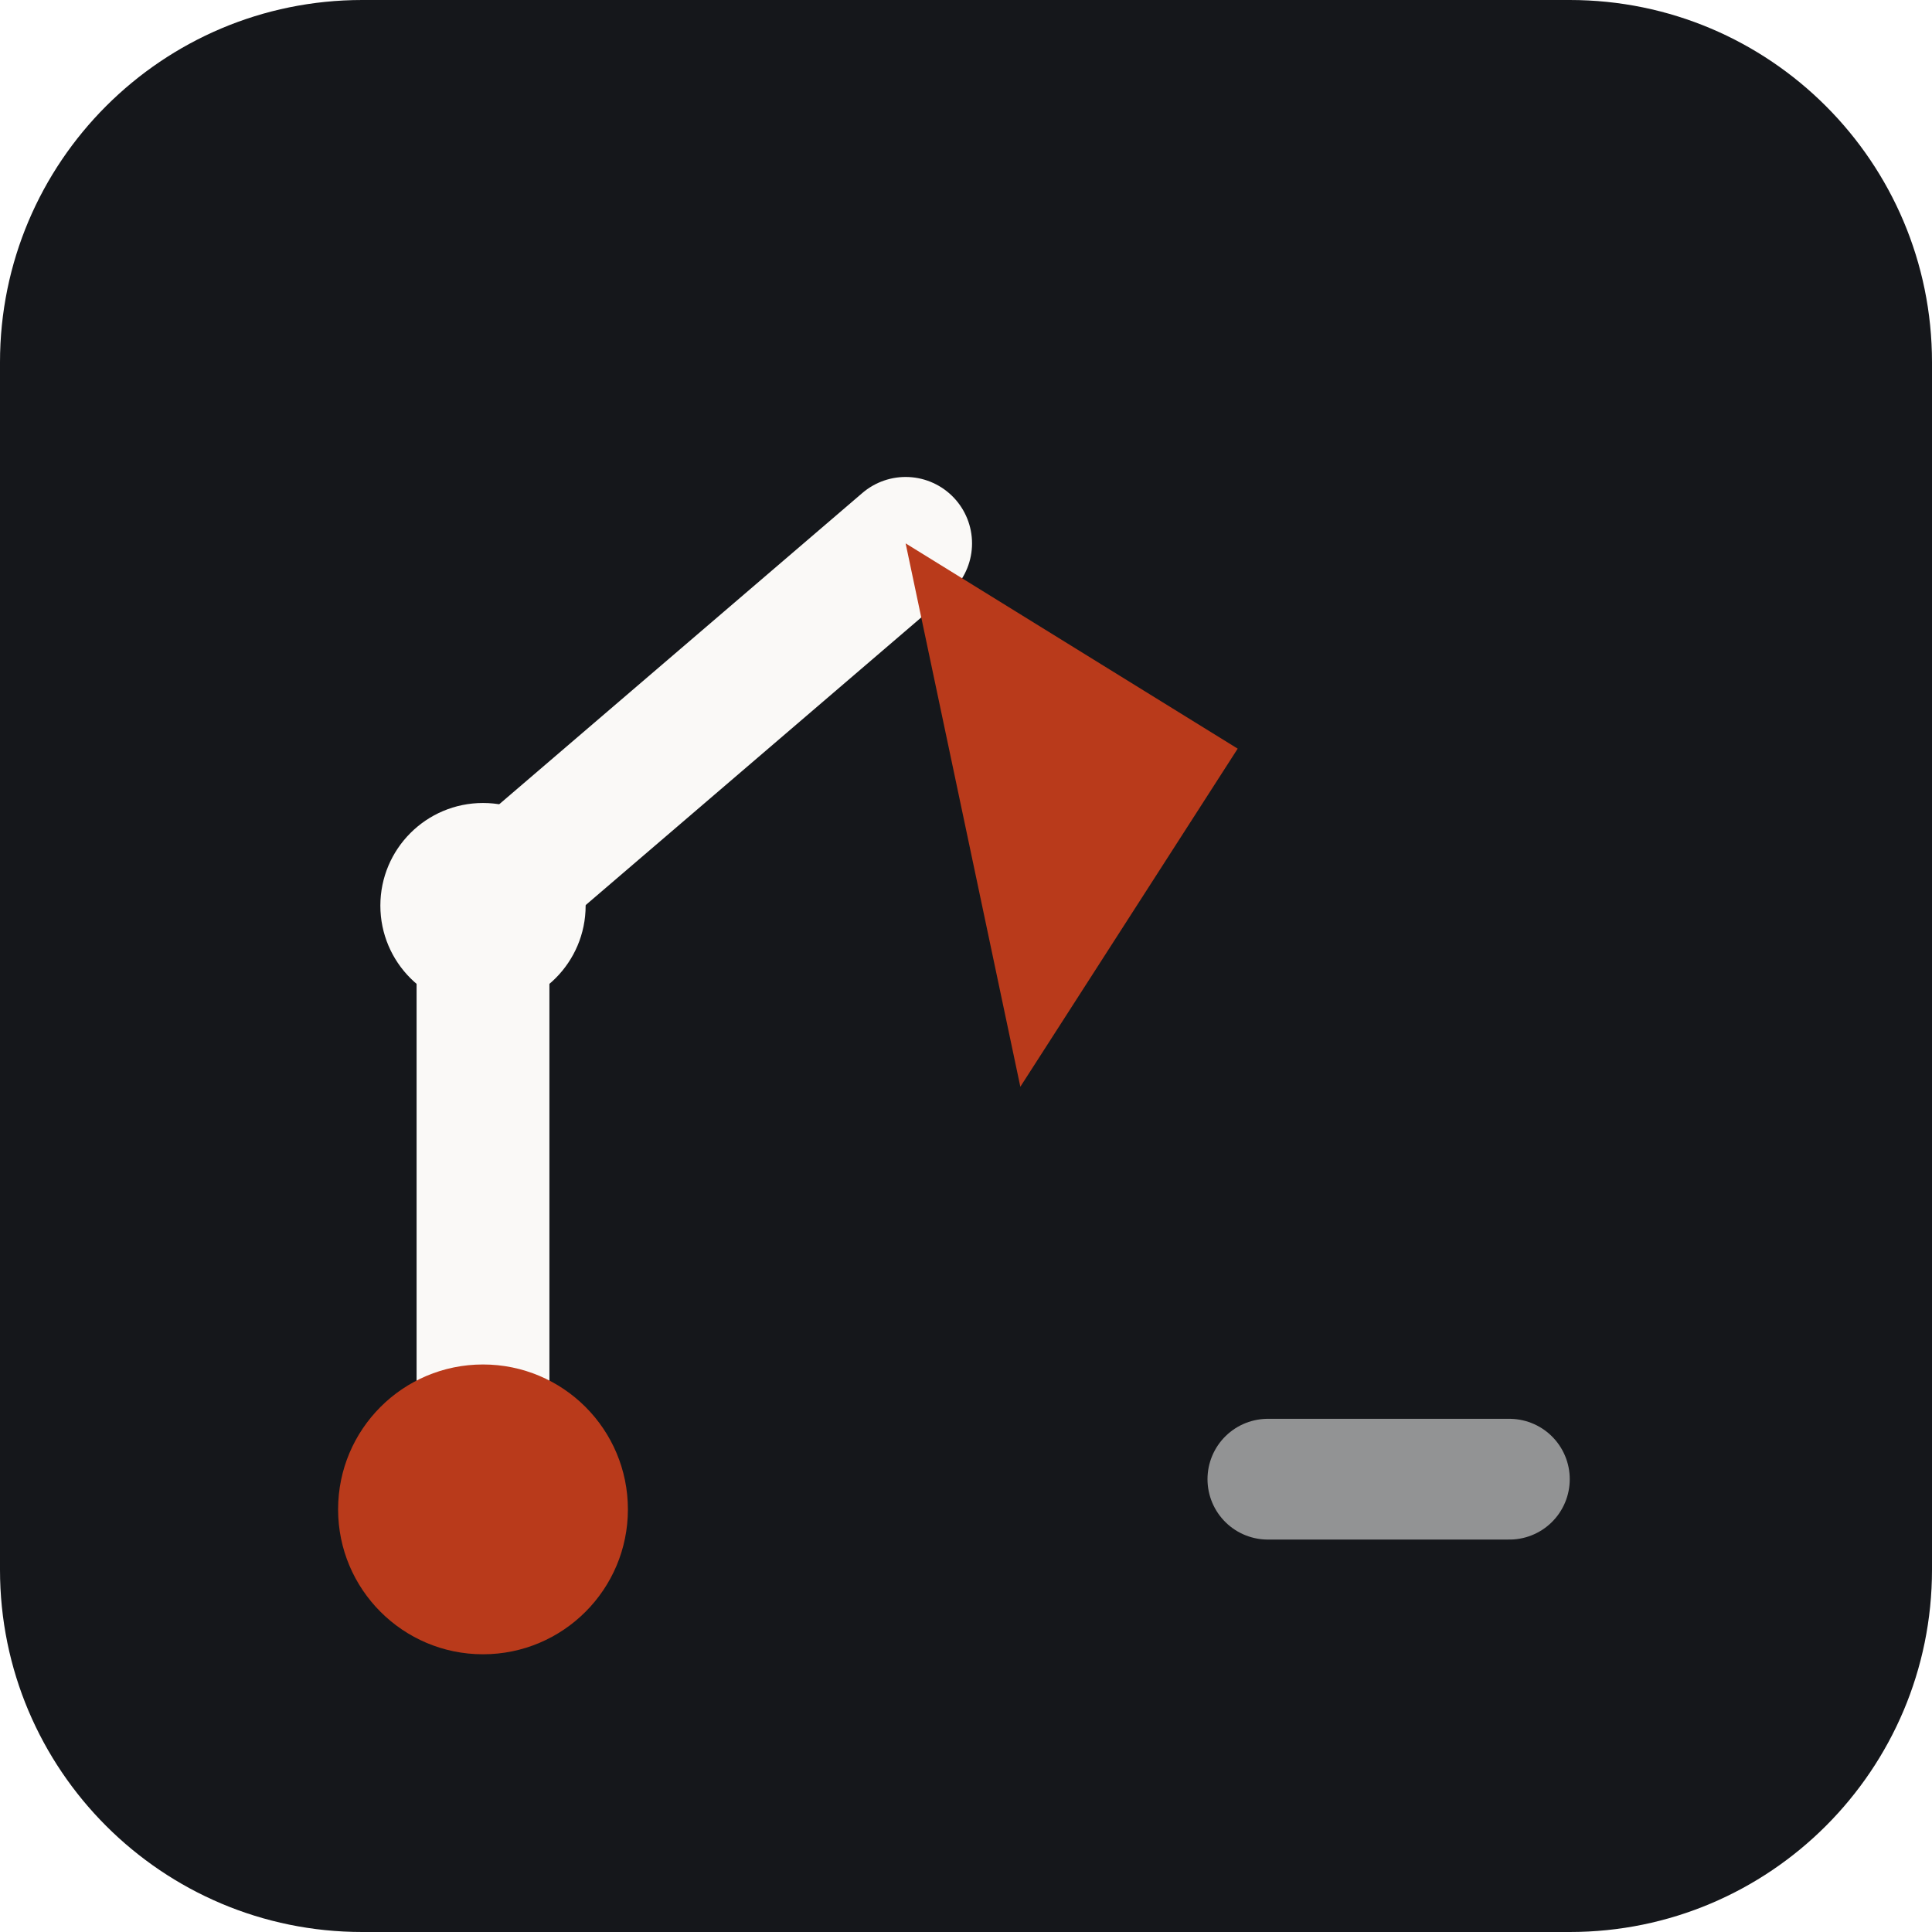
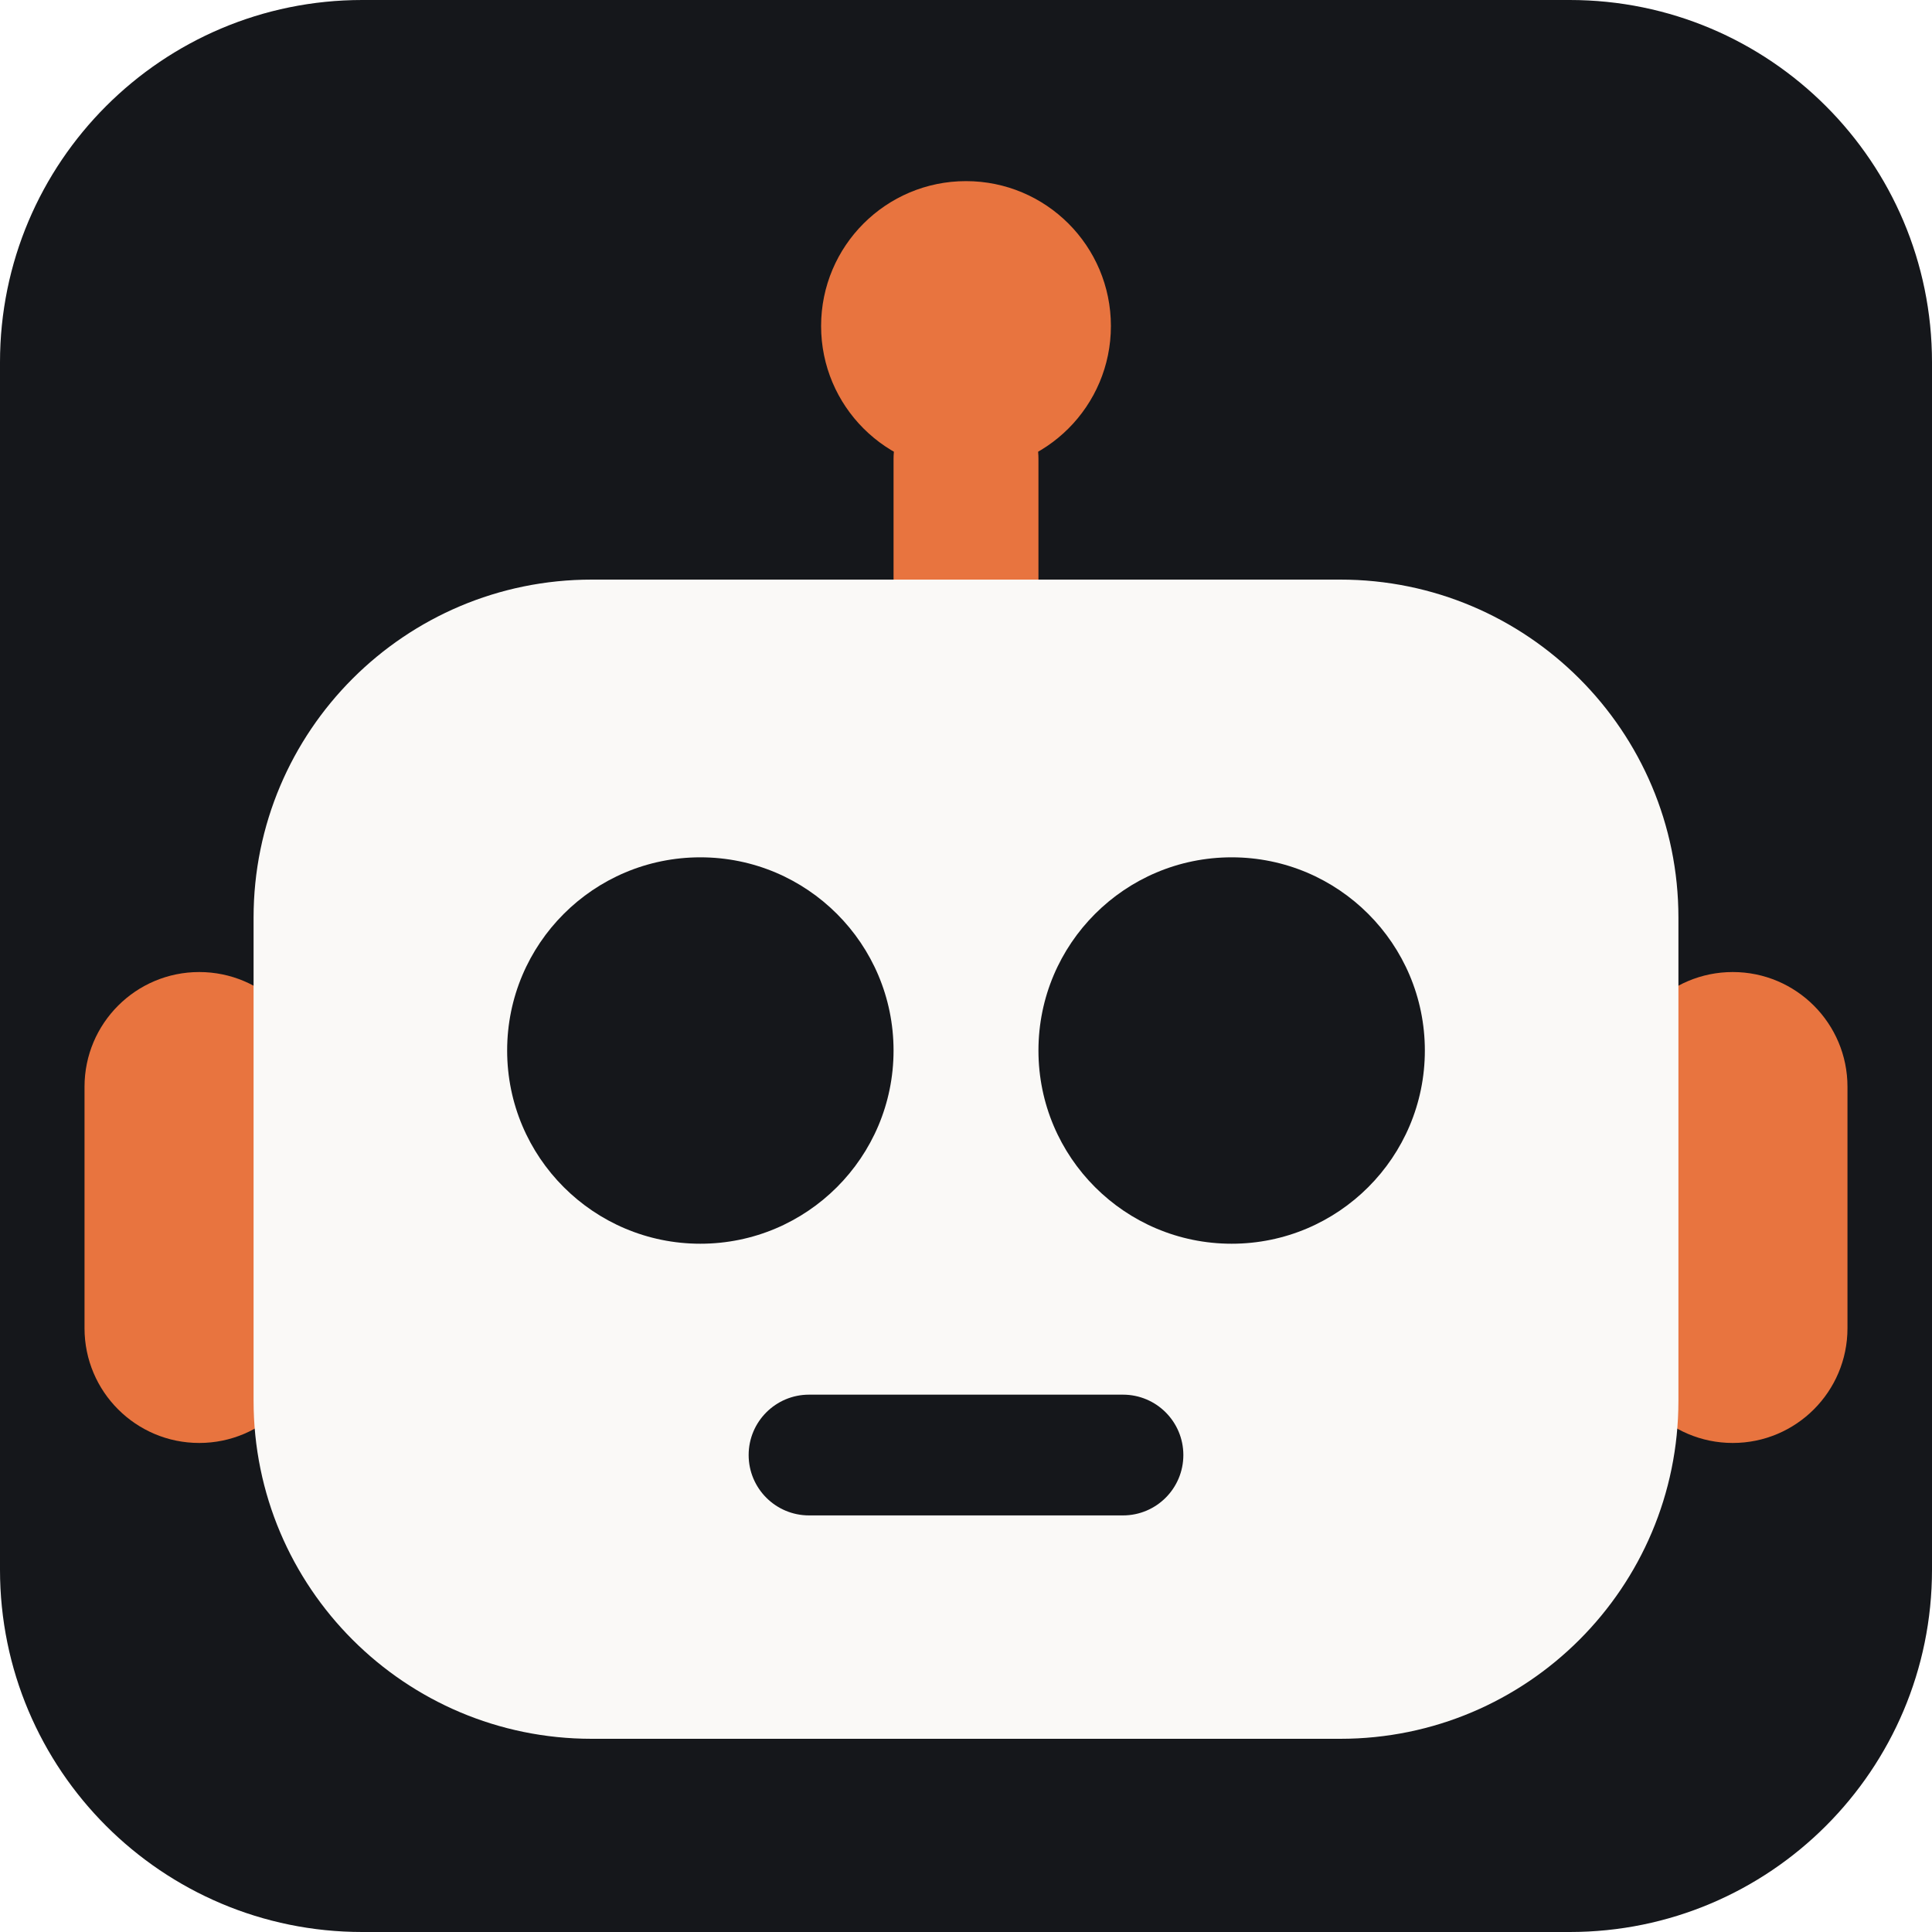
<svg xmlns="http://www.w3.org/2000/svg" viewBox="0 0 32 32" role="img" aria-label="Gregorio Orlando">
  <rect width="32" height="32" rx="6" fill="#15171B" />
-   <path d="M8 25V15l7-6" fill="none" stroke="#FAF9F7" stroke-width="2.2" stroke-linecap="round" stroke-linejoin="round" />
-   <circle cx="8" cy="25" r="2.4" fill="#B93A1B" />
-   <circle cx="8" cy="15" r="1.7" fill="#FAF9F7" />
-   <path d="M15 9l5.5 3.4-3.6 5.6z" fill="#B93A1B" />
-   <path d="M21 24.5h4" stroke="#FAF9F7" stroke-width="2" stroke-linecap="round" opacity="0.55" />
+   <path d="M16 7.6v2.8" stroke="#E8743F" stroke-width="2.4" stroke-linecap="round" />
+   <circle cx="16" cy="5.4" r="2.4" fill="#E8743F" />
+   <rect x="1.4" y="16.1" width="3.8" height="7.8" rx="1.9" fill="#E8743F" />
+   <rect x="26.8" y="16.1" width="3.8" height="7.8" rx="1.9" fill="#E8743F" />
+   <rect x="4.2" y="9.6" width="23.6" height="19.2" rx="5.6" fill="#FAF9F7" />
+   <circle cx="11.6" cy="17.4" r="3.2" fill="#15171B" />
+   <circle cx="20.4" cy="17.4" r="3.2" fill="#15171B" />
+   <rect x="12.4" y="23.1" width="7.2" height="2" rx="1" fill="#15171B" />
</svg>
